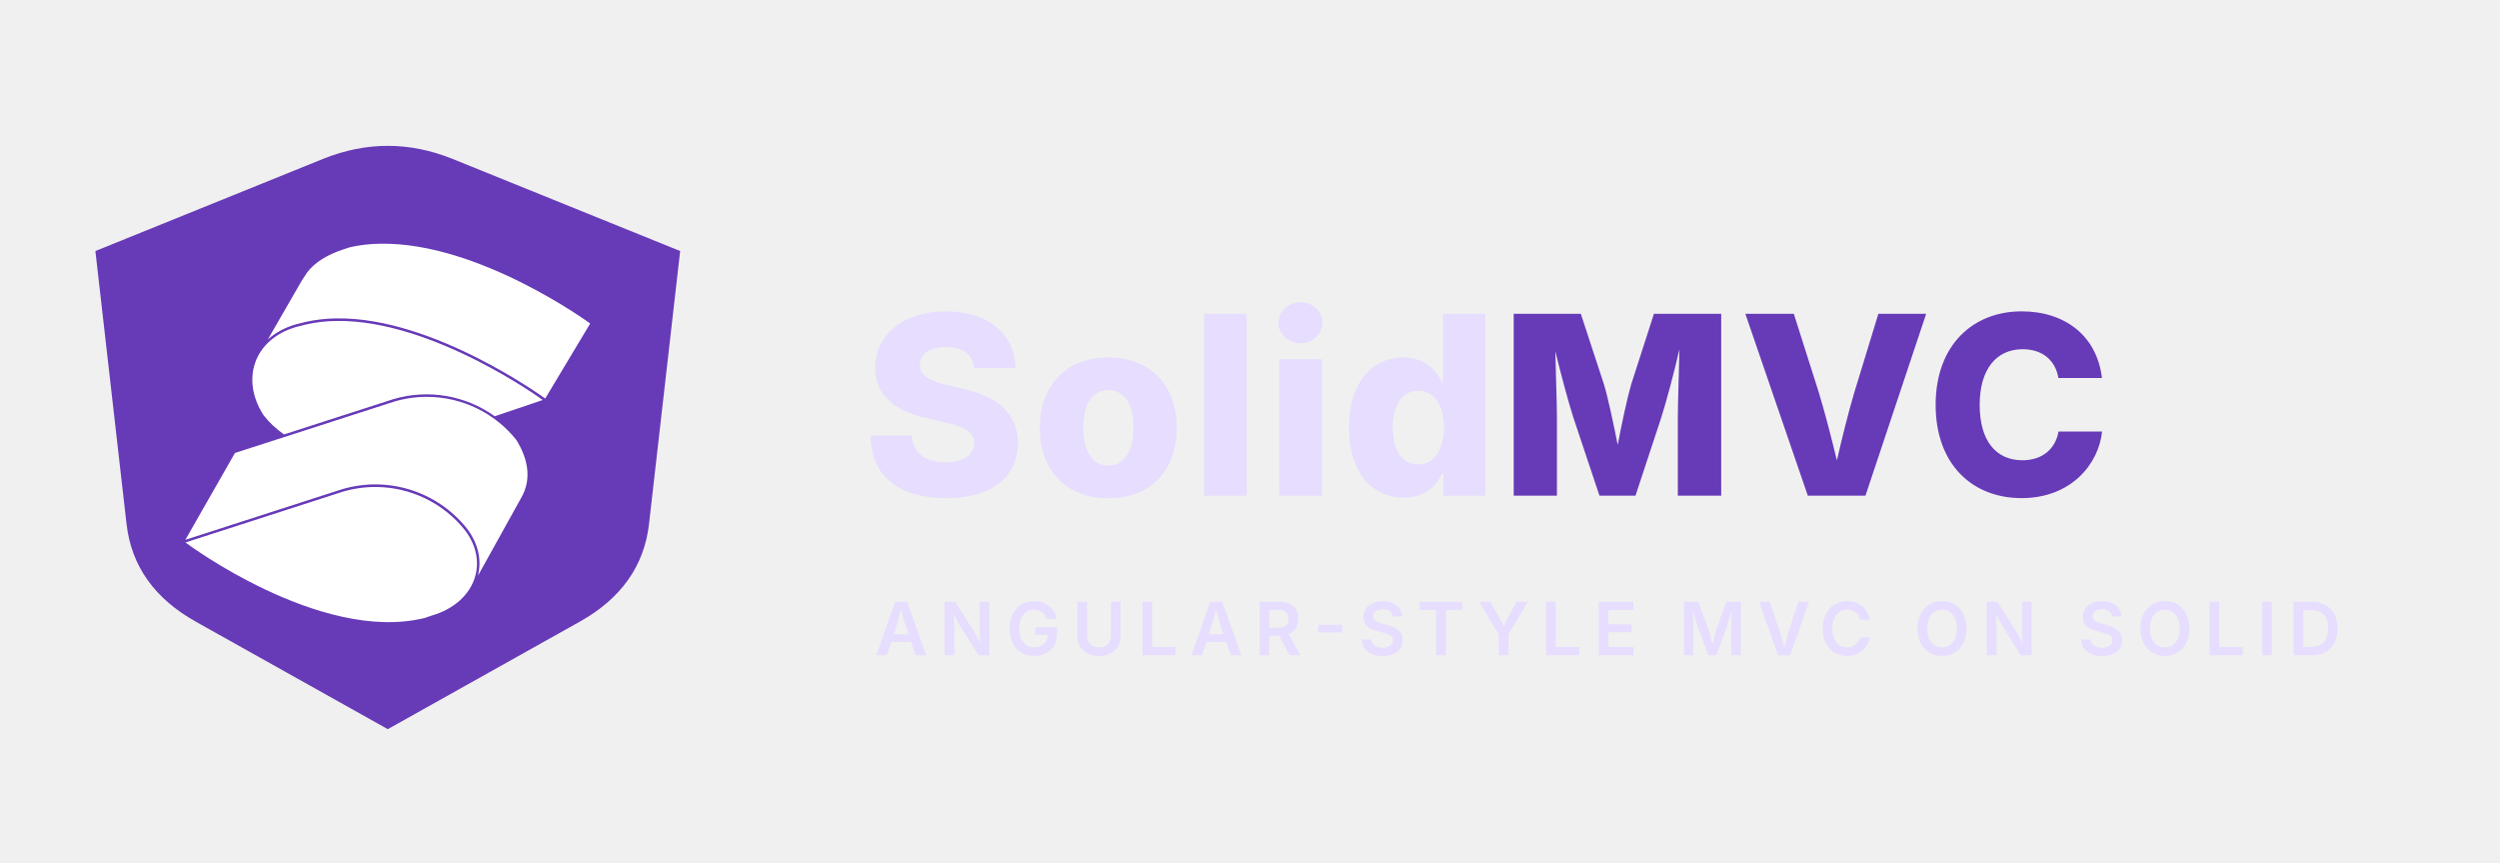
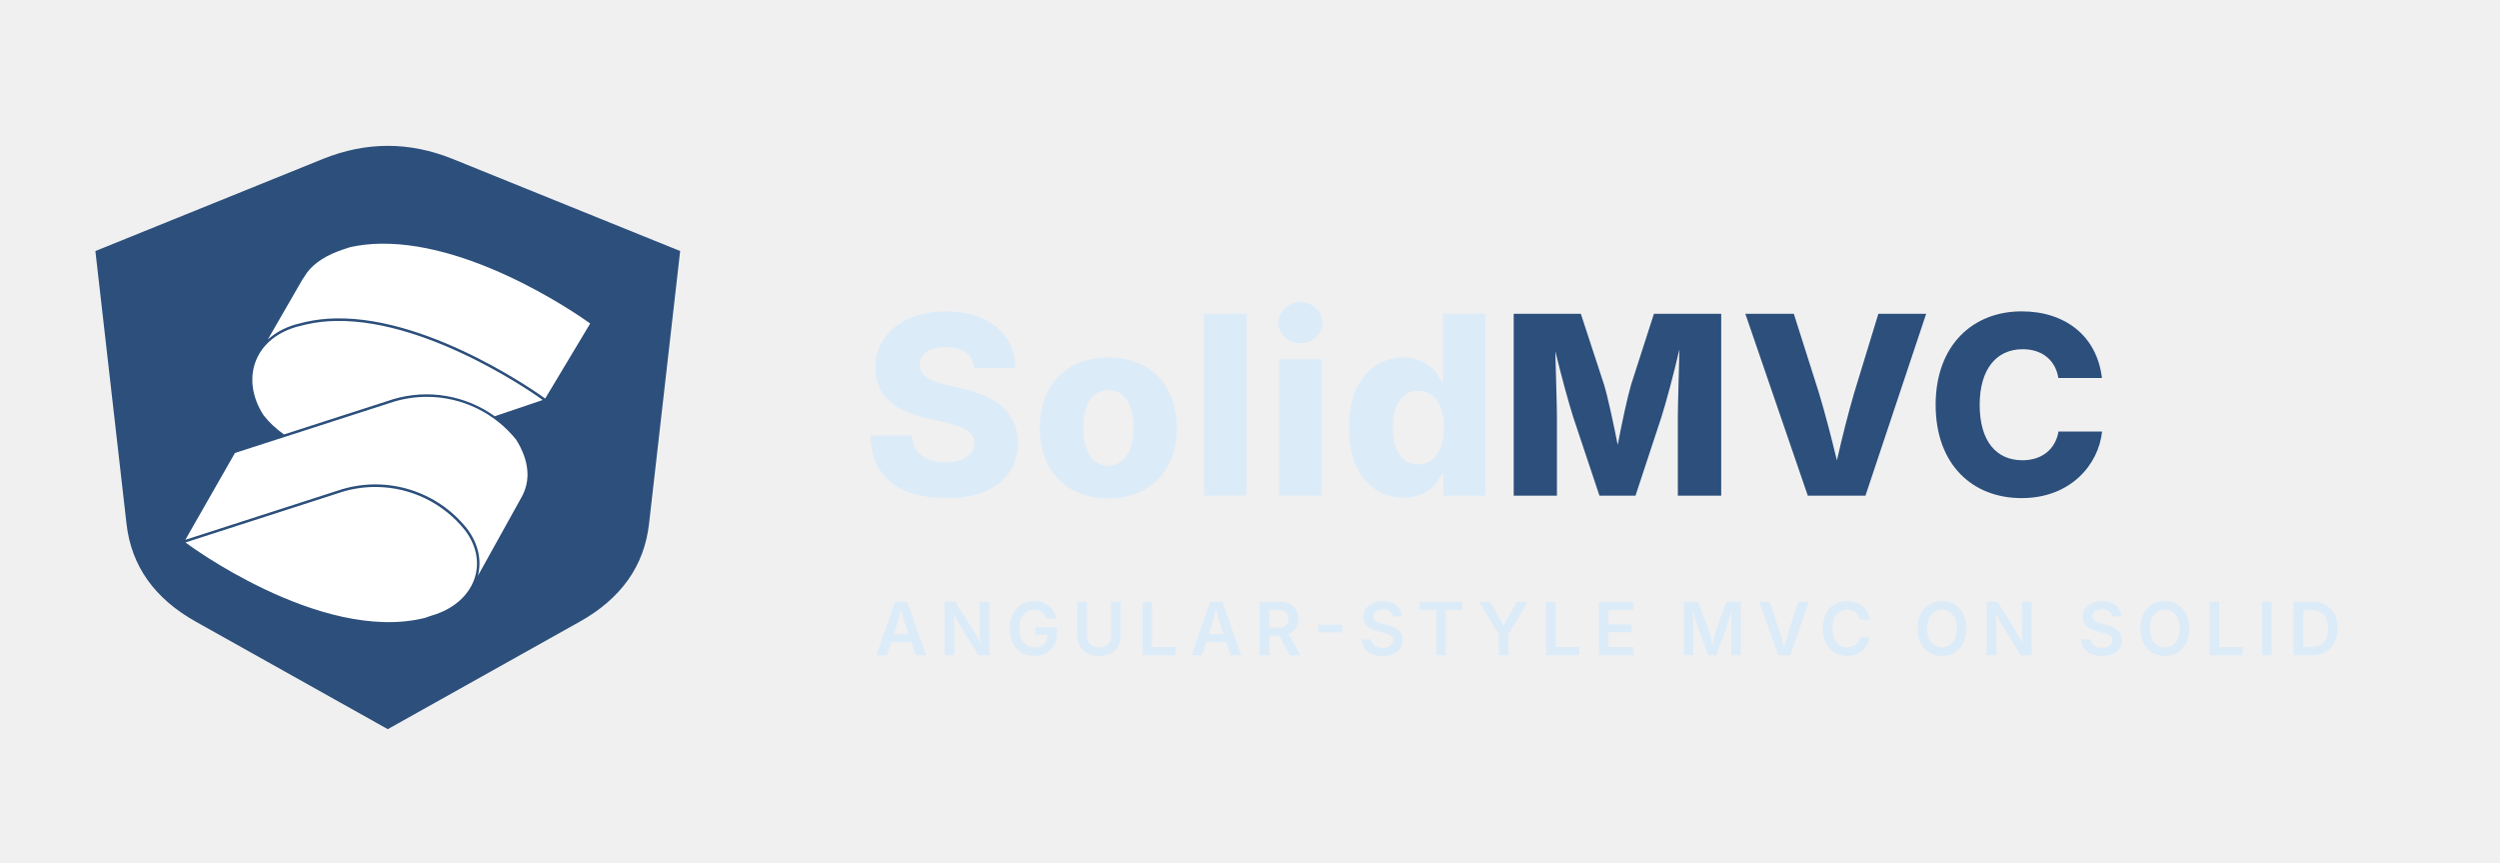
<svg xmlns="http://www.w3.org/2000/svg" viewBox="0 0 580 200">
  <g transform="translate(-55 -30.5) scale(0.58)">
    <g transform="translate(70 73.5) scale(15)">
-       <path d="M 10.28,2.84 Q 12,2.15 13.72,2.84 L 19.8,5.3 L 18.97,12.57 Q 18.78,14.26 17.11,15.19 L 12,18.05 L 6.89,15.19 Q 5.22,14.26 5.03,12.57 L 4.2,5.3 Z" fill="#673ab8" />
+       <path d="M 10.28,2.84 Q 12,2.15 13.72,2.84 L 19.8,5.3 L 18.97,12.57 Q 18.78,14.26 17.11,15.19 L 12,18.05 L 6.89,15.19 Q 5.22,14.26 5.03,12.57 L 4.2,5.3 Z" fill="#2c4f7c" />
      <g transform="translate(6.6 4.75) scale(0.45)">
        <path d="M11.558.788A9.082 9.082 0 0 0 9.776.99l-.453.15c-.906.303-1.656.755-2.1 1.348l-.301.452-2.035 3.528c.426-.387.974-.698 1.643-.894h.001l.613-.154h.001a8.82 8.82 0 0 1 1.777-.206c2.916-.053 6.033 1.148 8.423 2.36 2.317 1.175 3.888 2.32 3.987 2.39L24 5.518c-.082-.06-1.66-1.21-3.991-2.386-2.393-1.206-5.521-2.396-8.45-2.343zM8.924 5.366a8.634 8.634 0 0 0-1.745.203l-.606.151c-1.278.376-2.095 1.16-2.43 2.108-.334.948-.188 2.065.487 3.116.33.43.747.813 1.216 1.147L12.328 10h.001a6.943 6.943 0 0 1 6.013 1.013l2.844-.963c-.17-.124-1.663-1.2-3.91-2.34-2.379-1.206-5.479-2.396-8.352-2.344zm5.435 4.497a6.791 6.791 0 0 0-1.984.283L2.94 13.189 0 18.334l9.276-2.992a6.945 6.945 0 0 1 7.408 2.314v.001c.695.903.89 1.906.66 2.808l2.572-4.63c.595-1.041.45-2.225-.302-3.429a6.792 6.792 0 0 0-5.255-2.543zm-3.031 5.341a6.787 6.787 0 0 0-2.006.283L.008 18.492c.175.131 2.02 1.498 4.687 2.768 2.797 1.332 6.37 2.467 9.468 1.712l.454-.152h.002c1.278-.376 2.134-1.162 2.487-2.09.353-.93.207-2.004-.541-2.978a6.791 6.791 0 0 0-5.237-2.548z" fill="#ffffff" />
      </g>
    </g>
  </g>
-   <text x="200" y="115" font-family="system-ui, -apple-system, sans-serif" font-weight="800" font-size="58" fill="#e6ddff" letter-spacing="1">Solid<tspan fill="#673ab8">MVC</tspan>
+   <text x="200" y="115" font-family="system-ui, -apple-system, sans-serif" font-weight="800" font-size="58" fill="#dcebf8" letter-spacing="1">Solid<tspan fill="#2c4f7c">MVC</tspan>
  </text>
-   <text x="203" y="152" font-family="system-ui, -apple-system, sans-serif" font-weight="600" font-size="17" fill="#e6ddff" letter-spacing="2.6">ANGULAR-STYLE MVC ON SOLID</text>
+   <text x="203" y="152" font-family="system-ui, -apple-system, sans-serif" font-weight="600" font-size="17" fill="#dcebf8" letter-spacing="2.6">ANGULAR-STYLE MVC ON SOLID</text>
</svg>
